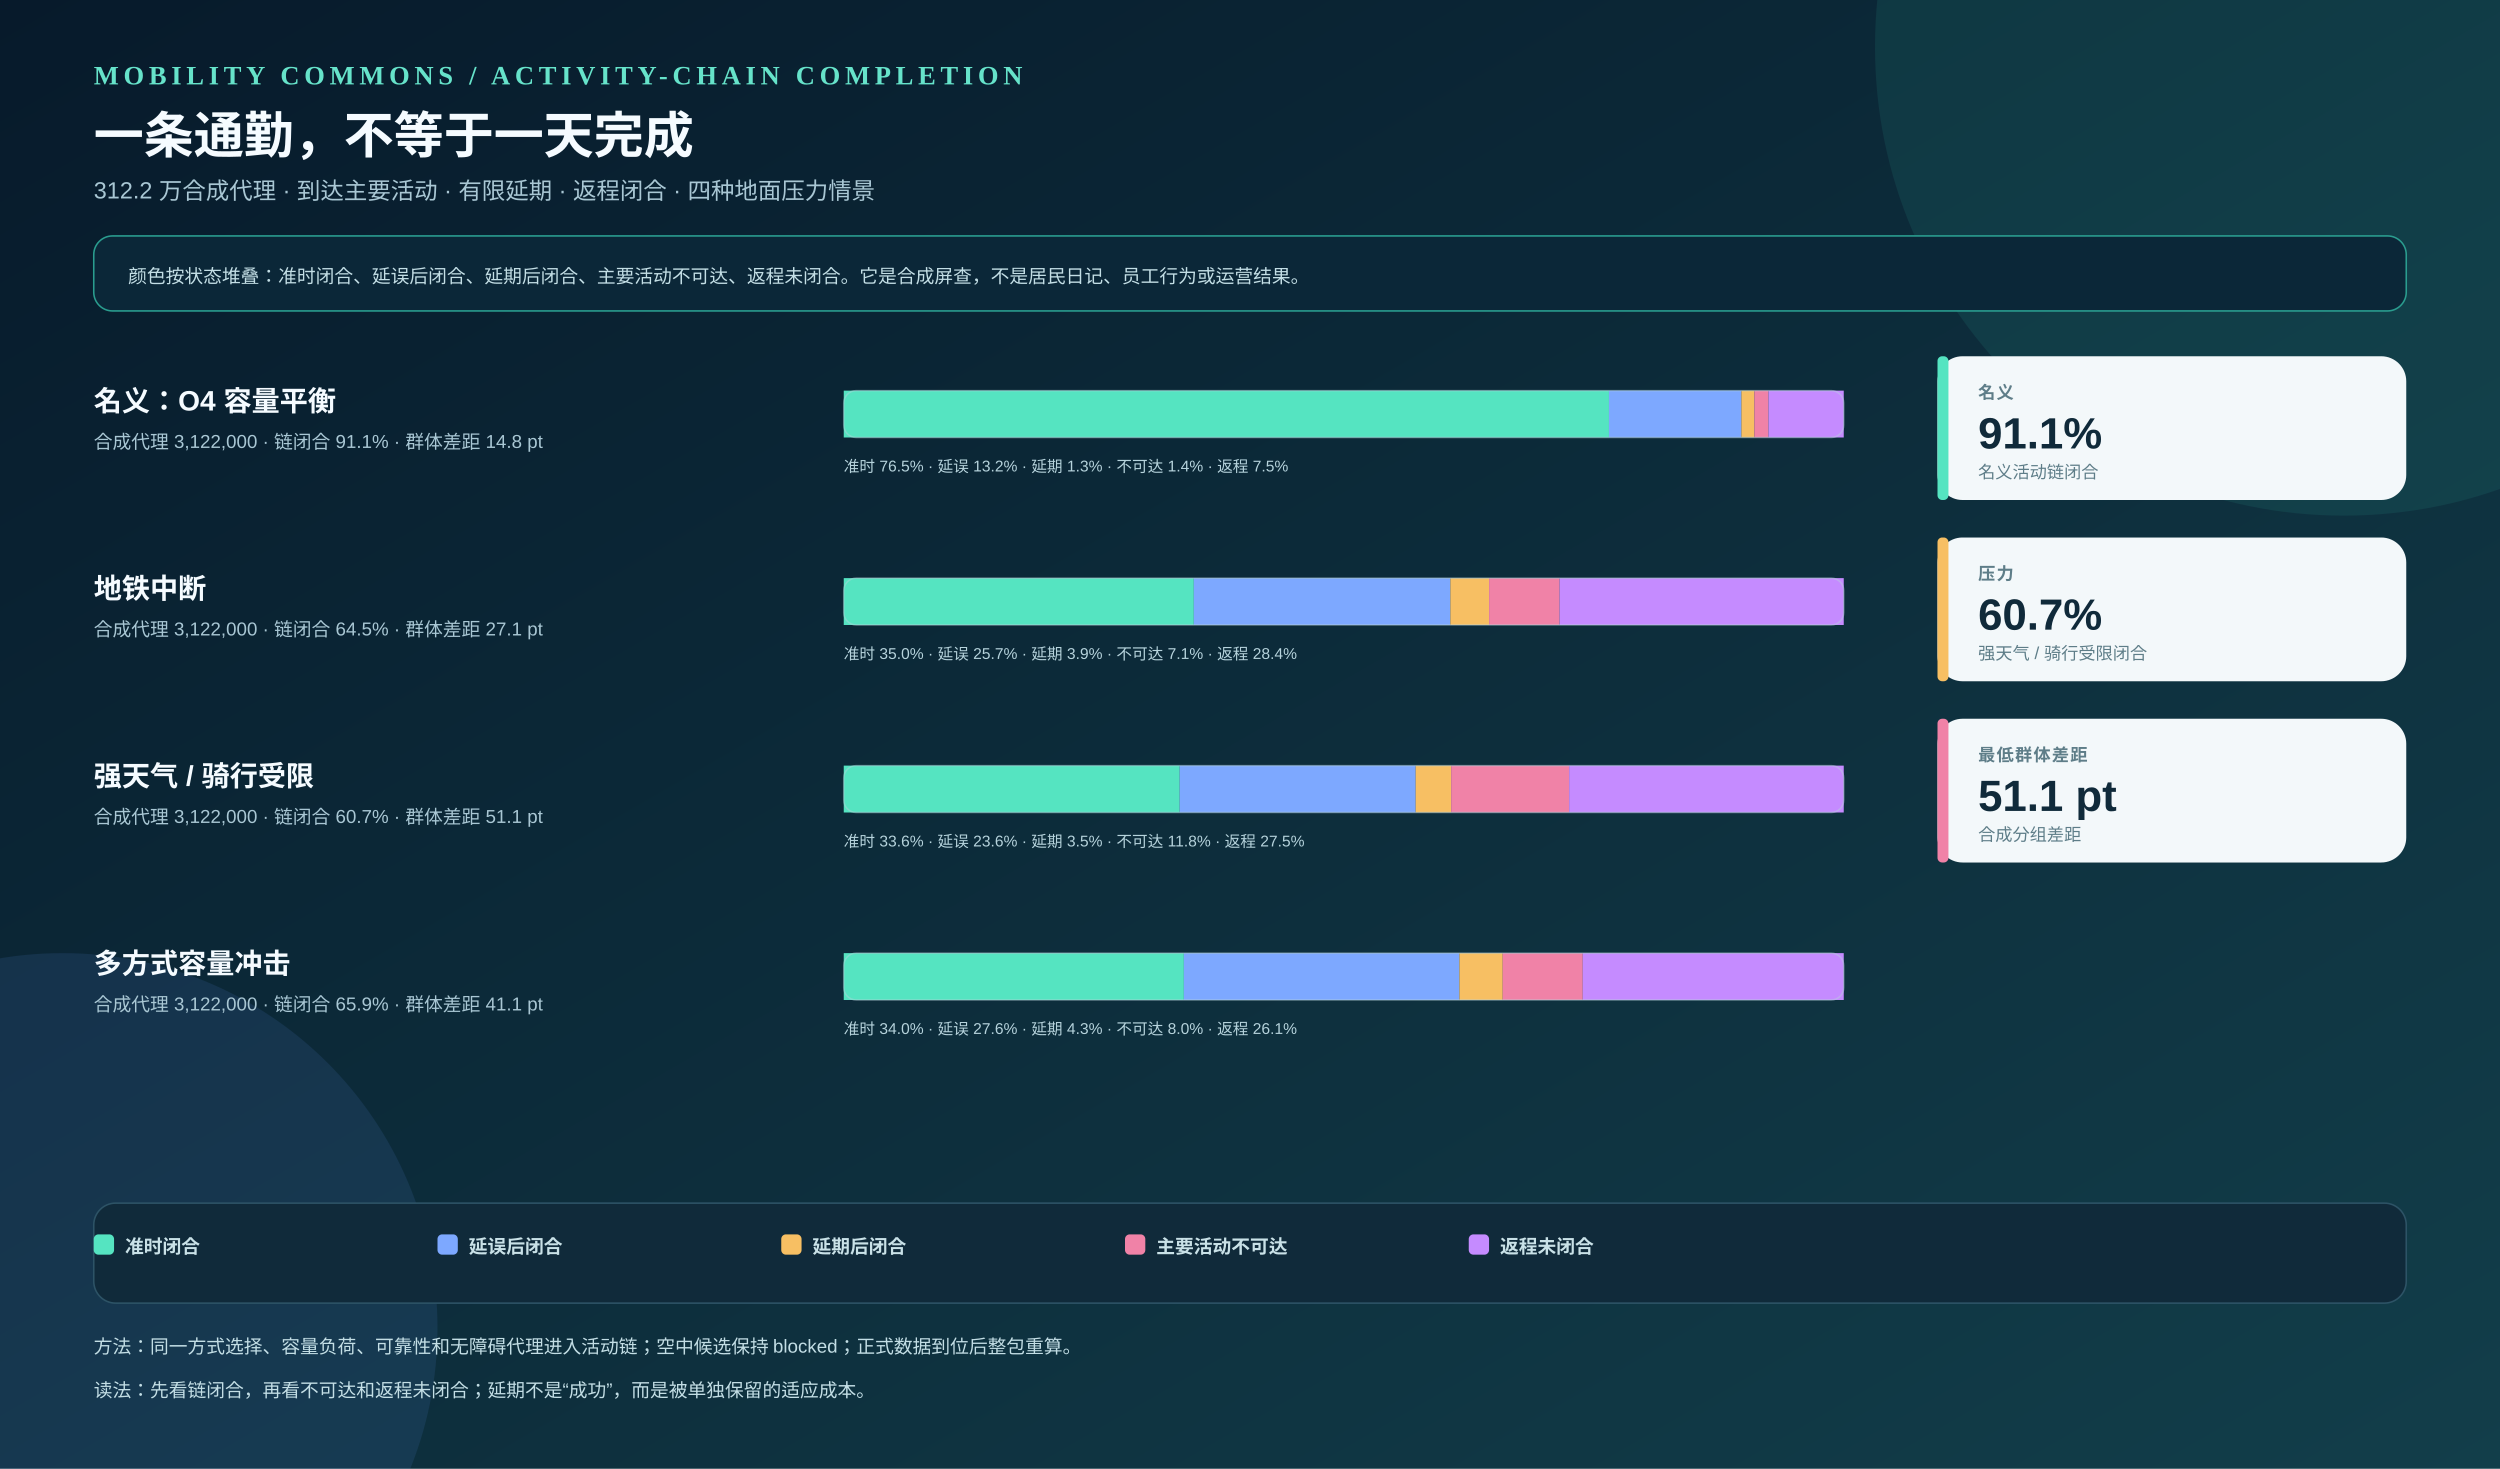
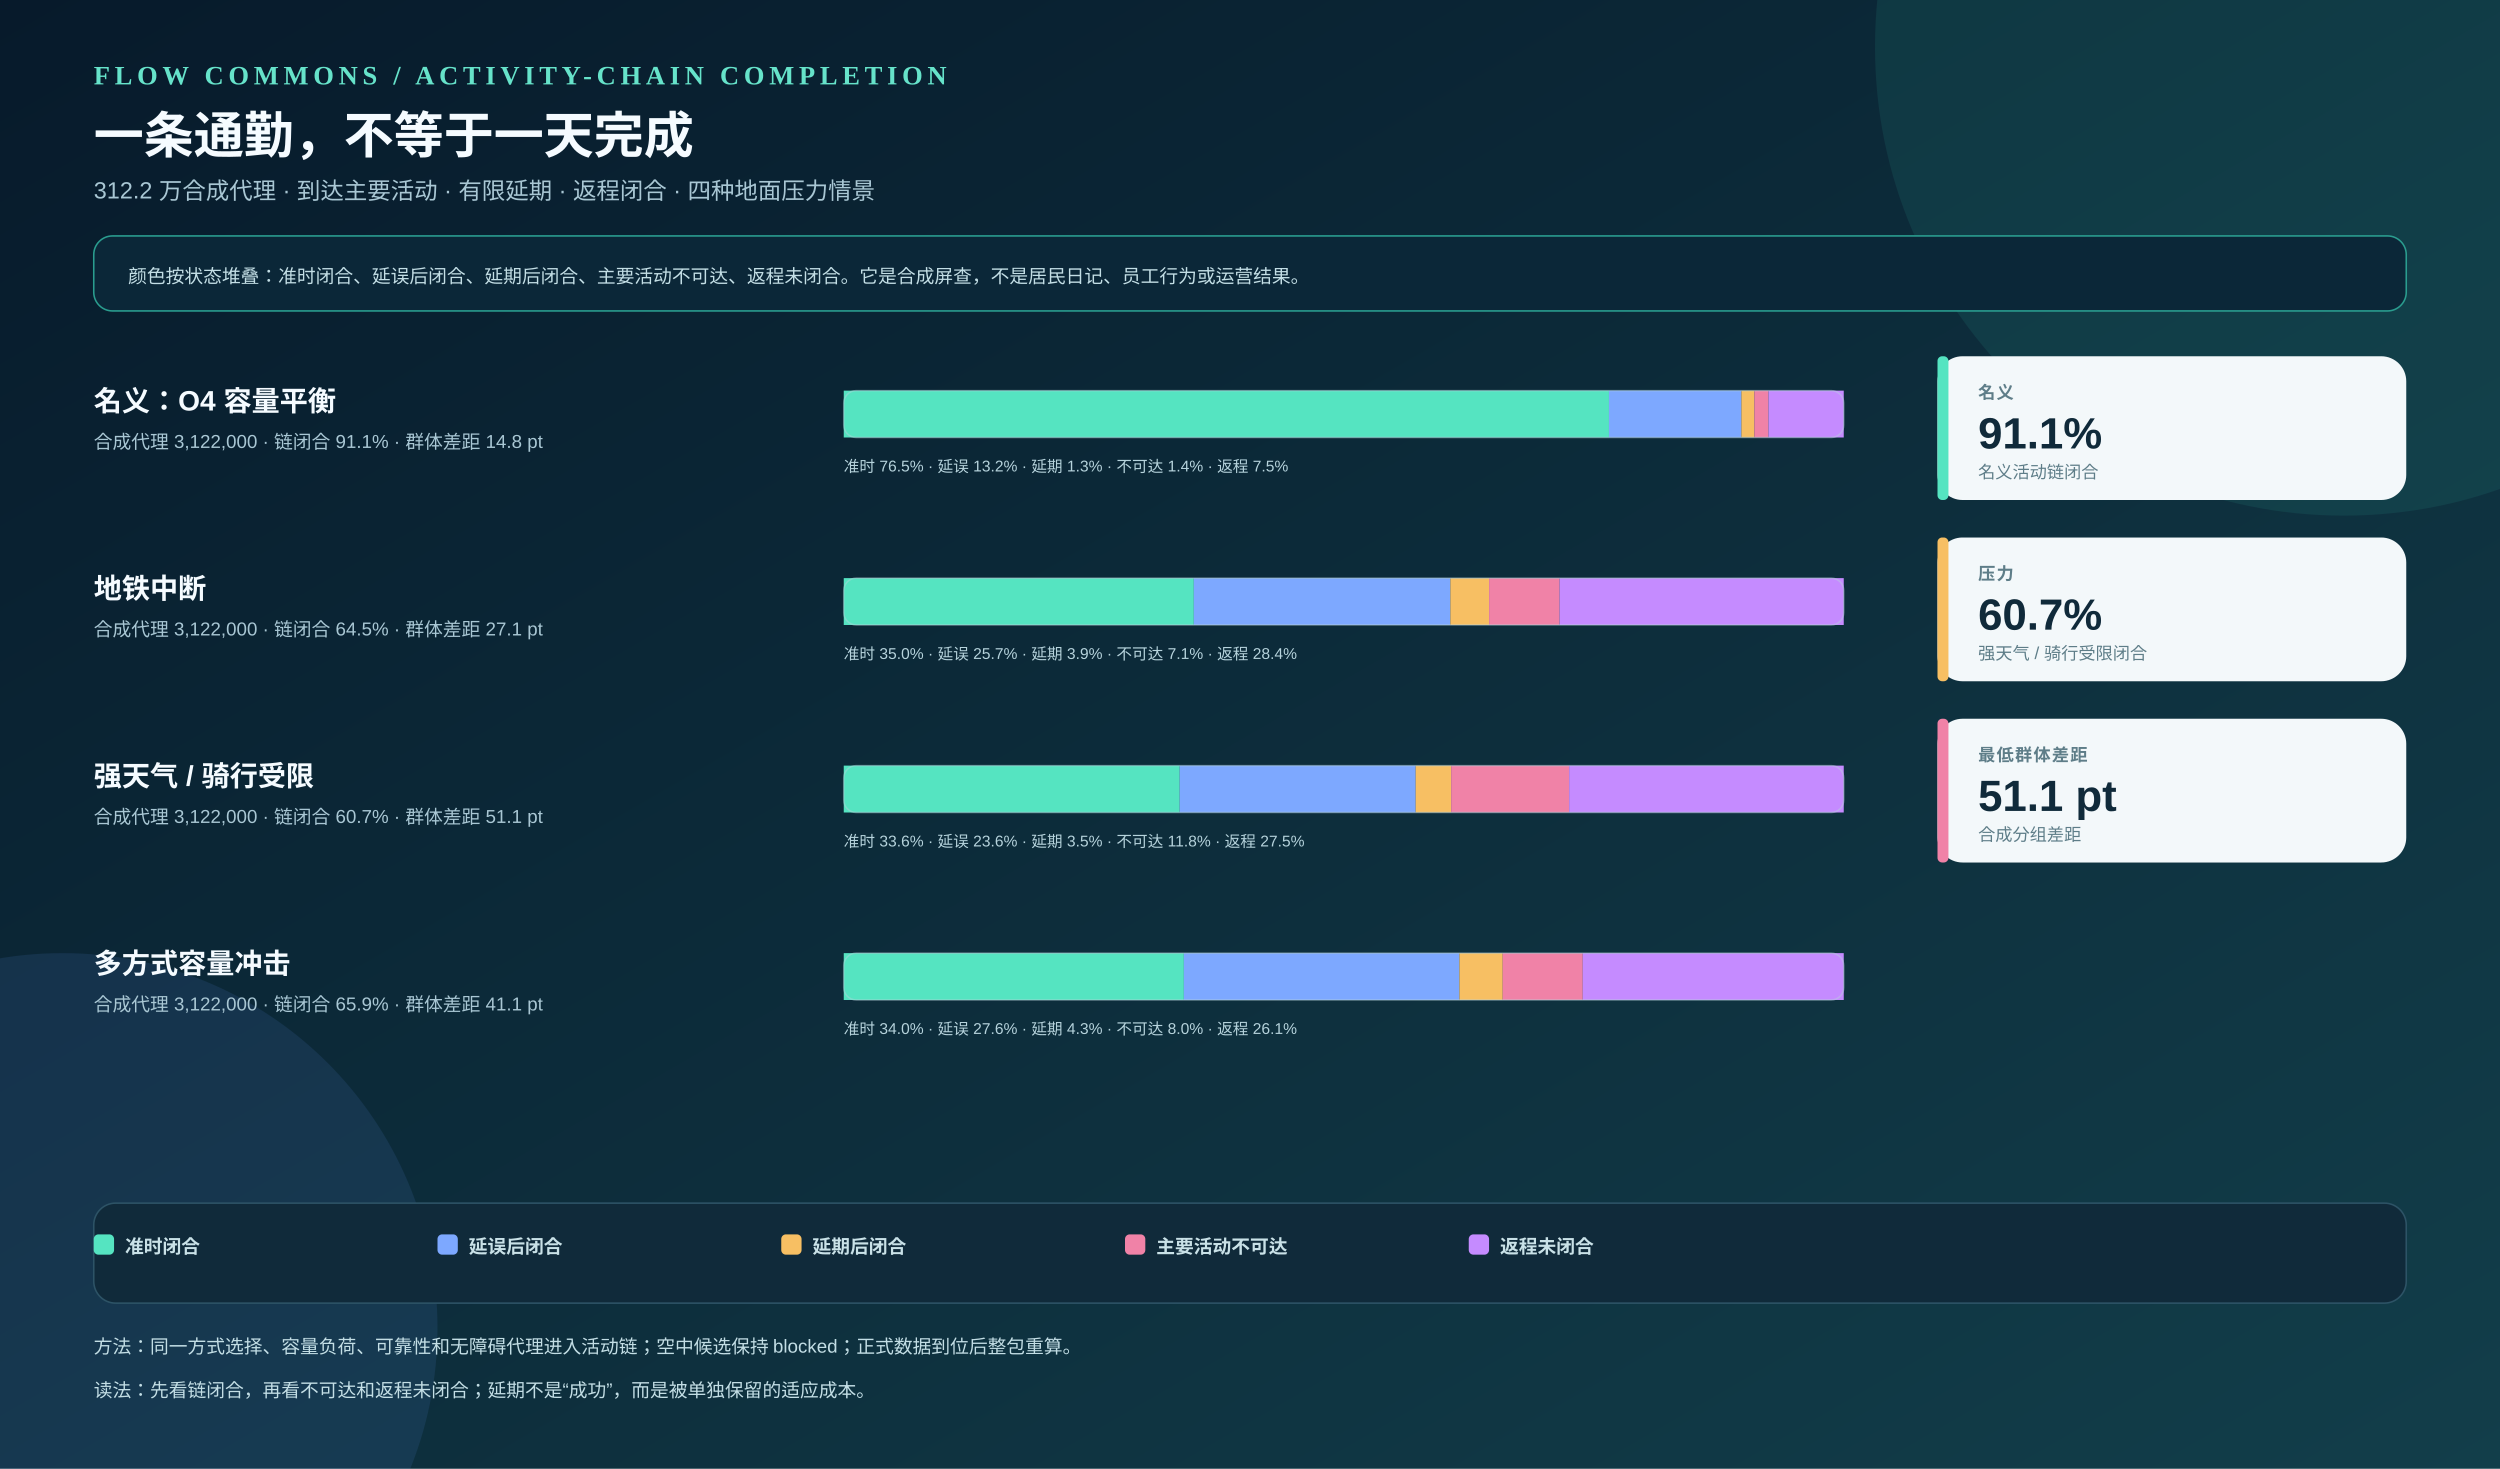
<svg xmlns="http://www.w3.org/2000/svg" width="1600" height="940" viewBox="0 0 1600 940" role="img" aria-labelledby="title desc">
  <defs>
    <linearGradient id="bg" x1="0" y1="0" x2="1" y2="1">
      <stop offset="0" stop-color="#071A2B" />
      <stop offset="1" stop-color="#123E4A" />
    </linearGradient>
    <style>.title{font:850 32px PingFang SC,Microsoft YaHei,Arial,sans-serif;fill:#F5FBFF}.sub{font:500 15px PingFang SC,Microsoft YaHei,Arial,sans-serif;fill:#A9C7D4}.rowTitle{font:850 18px PingFang SC,Microsoft YaHei,Arial,sans-serif;fill:#F5FBFF}.rowSub{font:500 12px PingFang SC,Microsoft YaHei,Arial,sans-serif;fill:#A9C7D4}.tiny{font:500 10px PingFang SC,Microsoft YaHei,Arial,sans-serif;fill:#B6D3DC}.cardTitle{font:800 11px Arial,PingFang SC,sans-serif;letter-spacing:.8px;fill:#5E7D88}.cardValue{font:850 28px Arial,PingFang SC,sans-serif;fill:#102A3A}.cardSub{font:500 11px PingFang SC,Microsoft YaHei,Arial,sans-serif;fill:#5E7D88}.legend{font:600 12px PingFang SC,Microsoft YaHei,Arial,sans-serif;fill:#C9E1E7}.note{font:500 12px PingFang SC,Microsoft YaHei,Arial,sans-serif;fill:#C3DEE5}</style>
  </defs>
  <rect width="1600" height="940" fill="url(#bg)" />
  <circle cx="1500" cy="30" r="300" fill="#2A9D8F" opacity=".14" />
  <circle cx="40" cy="850" r="240" fill="#5B8DEF" opacity=".12" />
-   <text x="60" y="54" fill="#66E3CA" font-size="17" font-weight="900" letter-spacing="3">MOBILITY COMMONS / ACTIVITY-CHAIN COMPLETION</text>
+   <text x="60" y="54" fill="#66E3CA" font-size="17" font-weight="900" letter-spacing="3">FLOW COMMONS / ACTIVITY-CHAIN COMPLETION</text>
  <text x="60" y="98" class="title">一条通勤，不等于一天完成</text>
  <text x="60" y="127" class="sub">312.2 万合成代理 · 到达主要活动 · 有限延期 · 返程闭合 · 四种地面压力情景</text>
  <rect x="60" y="151" width="1480" height="48" rx="12" fill="#0B2738" stroke="#2A9D8F" />
  <text x="82" y="181" class="note">颜色按状态堆叠：准时闭合、延误后闭合、延期后闭合、主要活动不可达、返程未闭合。它是合成屏查，不是居民日记、员工行为或运营结果。</text>
  <g>
    <text x="60" y="263" class="rowTitle">名义：O4 容量平衡</text>
    <text x="60" y="287" class="rowSub">合成代理 3,122,000 · 链闭合 91.1% · 群体差距 14.8 pt</text>
    <rect x="540" y="250" width="640" height="30" rx="8" fill="#244657" />
    <rect x="540.00" y="250" width="489.74" height="30" fill="#55E4C1" />
    <rect x="1029.74" y="250" width="84.75" height="30" fill="#7DA8FF" />
    <rect x="1114.49" y="250" width="8.29" height="30" fill="#F7BF63" />
    <rect x="1122.79" y="250" width="9.05" height="30" fill="#F082A7" />
    <rect x="1131.84" y="250" width="48.16" height="30" fill="#C58BFF" />
    <rect x="540" y="250" width="640" height="30" rx="8" fill="none" stroke="#B6D3DC" stroke-opacity=".45" />
    <text x="540" y="302" class="tiny">准时 76.5% · 延误 13.2% · 延期 1.3% · 不可达 1.4% · 返程 7.5%</text>
  </g>
  <g>
    <text x="60" y="383" class="rowTitle">地铁中断</text>
    <text x="60" y="407" class="rowSub">合成代理 3,122,000 · 链闭合 64.5% · 群体差距 27.1 pt</text>
    <rect x="540" y="370" width="640" height="30" rx="8" fill="#244657" />
    <rect x="540.00" y="370" width="224.04" height="30" fill="#55E4C1" />
    <rect x="764.04" y="370" width="164.20" height="30" fill="#7DA8FF" />
    <rect x="928.24" y="370" width="24.77" height="30" fill="#F7BF63" />
    <rect x="953.01" y="370" width="45.13" height="30" fill="#F082A7" />
    <rect x="998.14" y="370" width="181.86" height="30" fill="#C58BFF" />
    <rect x="540" y="370" width="640" height="30" rx="8" fill="none" stroke="#B6D3DC" stroke-opacity=".45" />
    <text x="540" y="422" class="tiny">准时 35.0% · 延误 25.7% · 延期 3.9% · 不可达 7.1% · 返程 28.4%</text>
  </g>
  <g>
    <text x="60" y="503" class="rowTitle">强天气 / 骑行受限</text>
    <text x="60" y="527" class="rowSub">合成代理 3,122,000 · 链闭合 60.7% · 群体差距 51.1 pt</text>
    <rect x="540" y="490" width="640" height="30" rx="8" fill="#244657" />
    <rect x="540.00" y="490" width="215.02" height="30" fill="#55E4C1" />
    <rect x="755.02" y="490" width="151.01" height="30" fill="#7DA8FF" />
    <rect x="906.03" y="490" width="22.70" height="30" fill="#F7BF63" />
    <rect x="928.74" y="490" width="75.51" height="30" fill="#F082A7" />
    <rect x="1004.24" y="490" width="175.76" height="30" fill="#C58BFF" />
    <rect x="540" y="490" width="640" height="30" rx="8" fill="none" stroke="#B6D3DC" stroke-opacity=".45" />
    <text x="540" y="542" class="tiny">准时 33.6% · 延误 23.6% · 延期 3.5% · 不可达 11.8% · 返程 27.5%</text>
  </g>
  <g>
    <text x="60" y="623" class="rowTitle">多方式容量冲击</text>
    <text x="60" y="647" class="rowSub">合成代理 3,122,000 · 链闭合 65.9% · 群体差距 41.1 pt</text>
    <rect x="540" y="610" width="640" height="30" rx="8" fill="#244657" />
    <rect x="540.00" y="610" width="217.67" height="30" fill="#55E4C1" />
    <rect x="757.67" y="610" width="176.37" height="30" fill="#7DA8FF" />
    <rect x="934.04" y="610" width="27.70" height="30" fill="#F7BF63" />
    <rect x="961.74" y="610" width="51.23" height="30" fill="#F082A7" />
    <rect x="1012.97" y="610" width="167.03" height="30" fill="#C58BFF" />
    <rect x="540" y="610" width="640" height="30" rx="8" fill="none" stroke="#B6D3DC" stroke-opacity=".45" />
    <text x="540" y="662" class="tiny">准时 34.0% · 延误 27.6% · 延期 4.3% · 不可达 8.0% · 返程 26.1%</text>
  </g>
  <g>
    <rect x="1240" y="228" width="300" height="92" rx="16" fill="#F3F8FA" />
    <rect x="1240" y="228" width="7" height="92" rx="3" fill="#55E4C1" />
    <text x="1266" y="255" class="cardTitle">名义</text>
    <text x="1266" y="287" class="cardValue">91.1%</text>
    <text x="1266" y="306" class="cardSub">名义活动链闭合</text>
  </g>
  <g>
    <rect x="1240" y="344" width="300" height="92" rx="16" fill="#F3F8FA" />
    <rect x="1240" y="344" width="7" height="92" rx="3" fill="#F7BF63" />
    <text x="1266" y="371" class="cardTitle">压力</text>
    <text x="1266" y="403" class="cardValue">60.7%</text>
    <text x="1266" y="422" class="cardSub">强天气 / 骑行受限闭合</text>
  </g>
  <g>
    <rect x="1240" y="460" width="300" height="92" rx="16" fill="#F3F8FA" />
    <rect x="1240" y="460" width="7" height="92" rx="3" fill="#F082A7" />
    <text x="1266" y="487" class="cardTitle">最低群体差距</text>
    <text x="1266" y="519" class="cardValue">51.1 pt</text>
    <text x="1266" y="538" class="cardSub">合成分组差距</text>
  </g>
  <rect x="60" y="770" width="1480" height="64" rx="14" fill="#102A3A" stroke="#2D5366" />
  <g>
    <rect x="60" y="790" width="13" height="13" rx="3" fill="#55E4C1" />
    <text x="80" y="802" class="legend">准时闭合</text>
  </g>
  <g>
    <rect x="280" y="790" width="13" height="13" rx="3" fill="#7DA8FF" />
    <text x="300" y="802" class="legend">延误后闭合</text>
  </g>
  <g>
    <rect x="500" y="790" width="13" height="13" rx="3" fill="#F7BF63" />
    <text x="520" y="802" class="legend">延期后闭合</text>
  </g>
  <g>
    <rect x="720" y="790" width="13" height="13" rx="3" fill="#F082A7" />
    <text x="740" y="802" class="legend">主要活动不可达</text>
  </g>
  <g>
    <rect x="940" y="790" width="13" height="13" rx="3" fill="#C58BFF" />
    <text x="960" y="802" class="legend">返程未闭合</text>
  </g>
  <text x="60" y="866" class="note">方法：同一方式选择、容量负荷、可靠性和无障碍代理进入活动链；空中候选保持 blocked；正式数据到位后整包重算。</text>
  <text x="60" y="894" class="note">读法：先看链闭合，再看不可达和返程未闭合；延期不是“成功”，而是被单独保留的适应成本。</text>
</svg>
